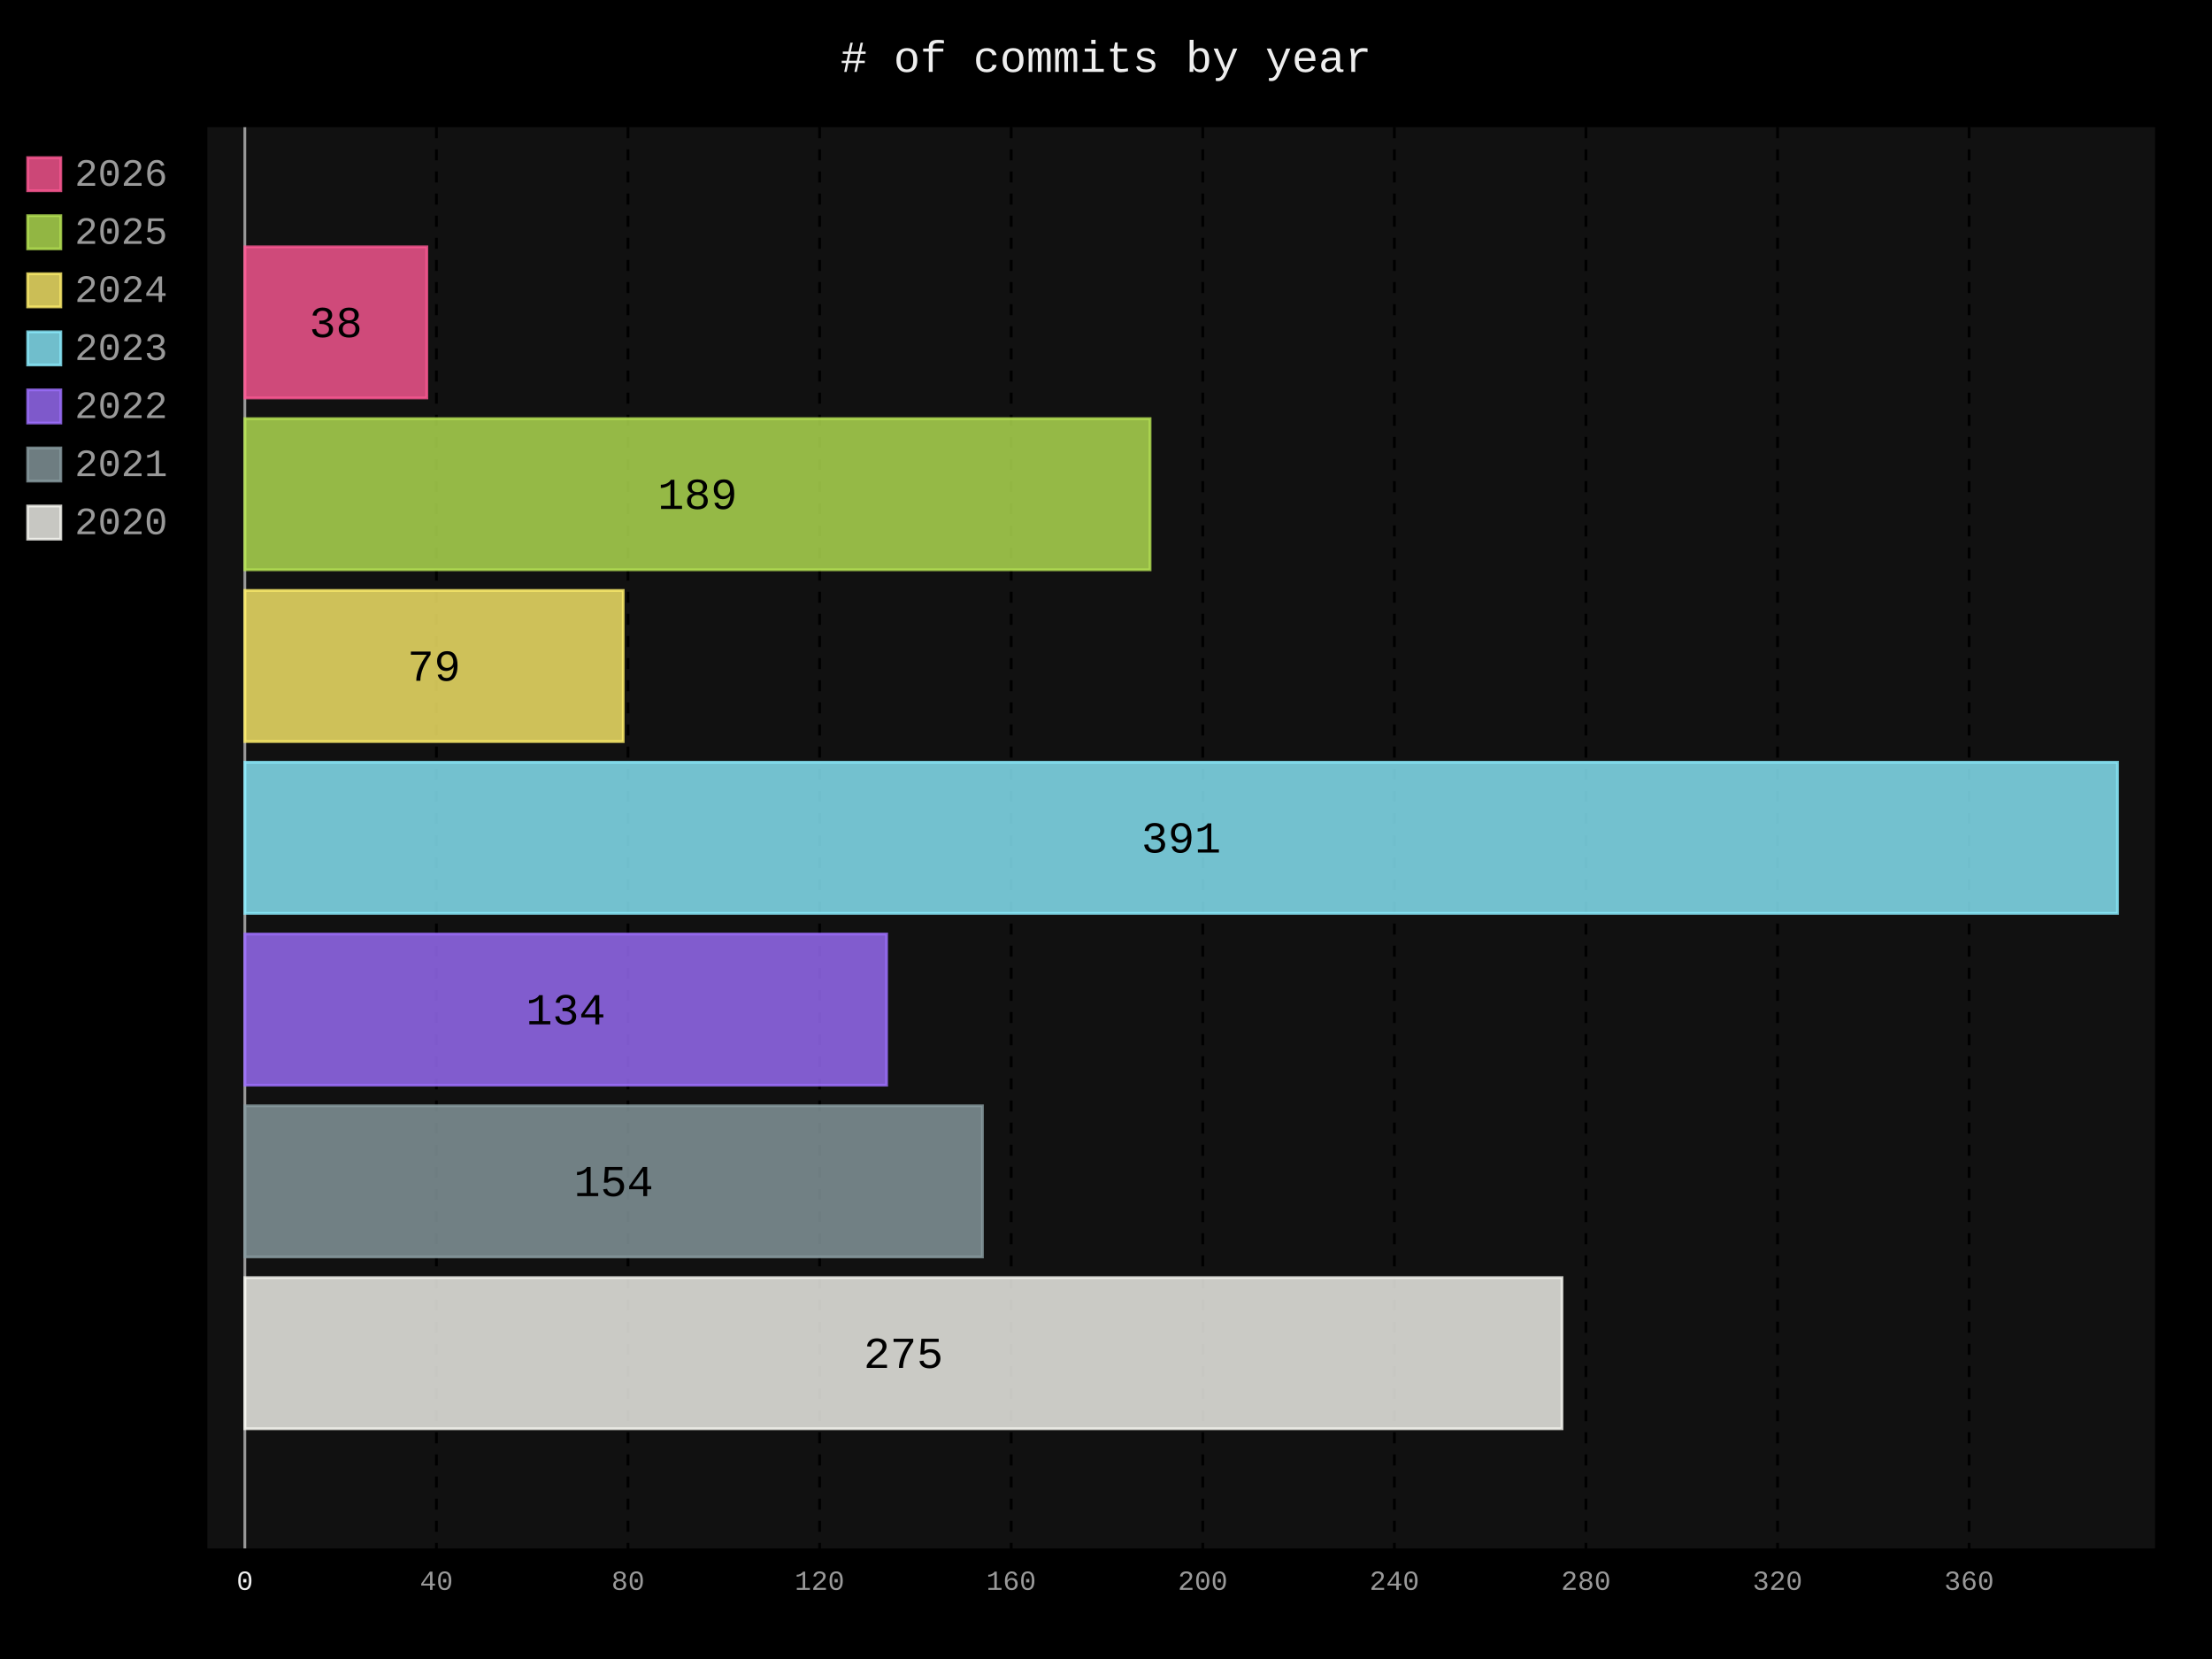
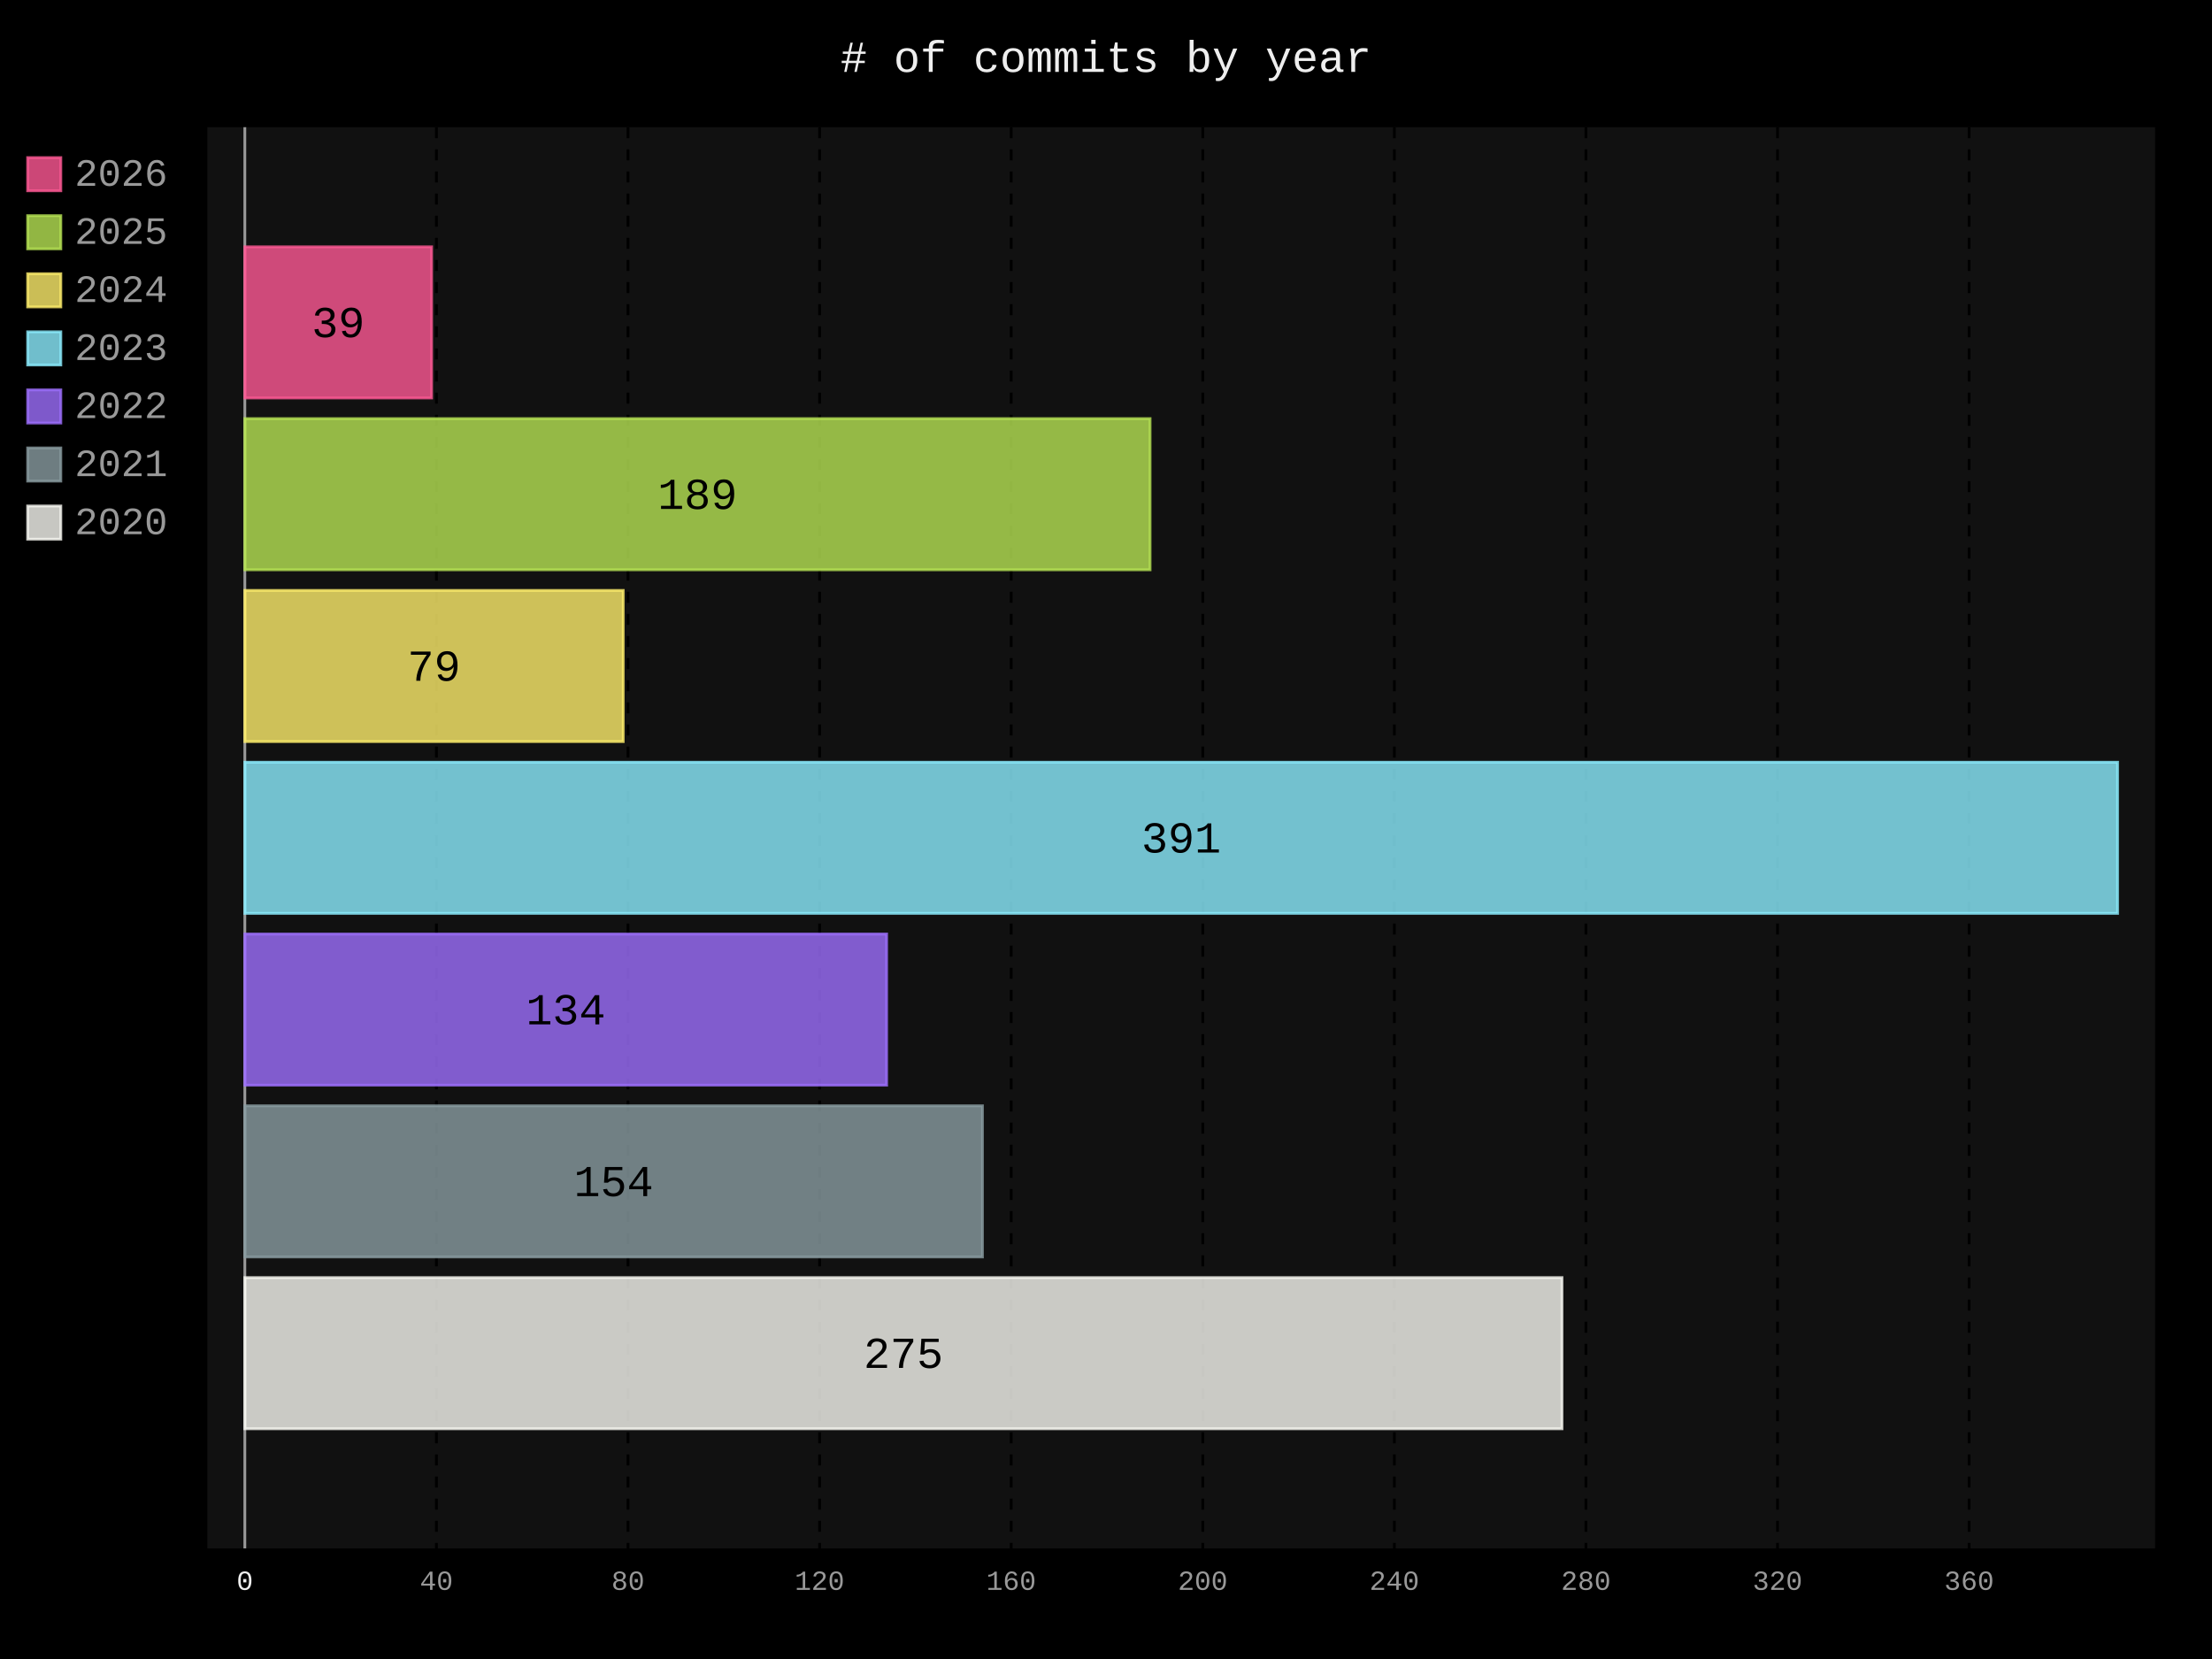
- <svg xmlns="http://www.w3.org/2000/svg" id="chart-51a20b27-5082-48b5-84b3-a13c0762c620" class="pygal-chart" viewBox="0 0 800 600">
+ <svg xmlns="http://www.w3.org/2000/svg" id="chart-16a387a8-c042-46d9-ad56-7d21bb3a9171" class="pygal-chart" viewBox="0 0 800 600">
  <defs>
-     <style type="text/css">#chart-51a20b27-5082-48b5-84b3-a13c0762c620{-webkit-user-select:none;-webkit-font-smoothing:antialiased;font-family:Consolas,"Liberation Mono",Menlo,Courier,monospace}#chart-51a20b27-5082-48b5-84b3-a13c0762c620 .title{font-family:Consolas,"Liberation Mono",Menlo,Courier,monospace;font-size:16px}#chart-51a20b27-5082-48b5-84b3-a13c0762c620 .legends .legend text{font-family:Consolas,"Liberation Mono",Menlo,Courier,monospace;font-size:14px}#chart-51a20b27-5082-48b5-84b3-a13c0762c620 .axis text{font-family:Consolas,"Liberation Mono",Menlo,Courier,monospace;font-size:10px}#chart-51a20b27-5082-48b5-84b3-a13c0762c620 .axis text.major{font-family:Consolas,"Liberation Mono",Menlo,Courier,monospace;font-size:10px}#chart-51a20b27-5082-48b5-84b3-a13c0762c620 .text-overlay text.value{font-family:Consolas,"Liberation Mono",Menlo,Courier,monospace;font-size:16px}#chart-51a20b27-5082-48b5-84b3-a13c0762c620 .text-overlay text.label{font-family:Consolas,"Liberation Mono",Menlo,Courier,monospace;font-size:10px}#chart-51a20b27-5082-48b5-84b3-a13c0762c620 .tooltip{font-family:Consolas,"Liberation Mono",Menlo,Courier,monospace;font-size:14px}#chart-51a20b27-5082-48b5-84b3-a13c0762c620 text.no_data{font-family:Consolas,"Liberation Mono",Menlo,Courier,monospace;font-size:64px}
- #chart-51a20b27-5082-48b5-84b3-a13c0762c620{background-color:black}#chart-51a20b27-5082-48b5-84b3-a13c0762c620 path,#chart-51a20b27-5082-48b5-84b3-a13c0762c620 line,#chart-51a20b27-5082-48b5-84b3-a13c0762c620 rect,#chart-51a20b27-5082-48b5-84b3-a13c0762c620 circle{-webkit-transition:250ms;-moz-transition:250ms;transition:250ms}#chart-51a20b27-5082-48b5-84b3-a13c0762c620 .graph &gt; .background{fill:black}#chart-51a20b27-5082-48b5-84b3-a13c0762c620 .plot &gt; .background{fill:#111}#chart-51a20b27-5082-48b5-84b3-a13c0762c620 .graph{fill:#999}#chart-51a20b27-5082-48b5-84b3-a13c0762c620 text.no_data{fill:#eee}#chart-51a20b27-5082-48b5-84b3-a13c0762c620 .title{fill:#eee}#chart-51a20b27-5082-48b5-84b3-a13c0762c620 .legends .legend text{fill:#999}#chart-51a20b27-5082-48b5-84b3-a13c0762c620 .legends .legend:hover text{fill:#eee}#chart-51a20b27-5082-48b5-84b3-a13c0762c620 .axis .line{stroke:#eee}#chart-51a20b27-5082-48b5-84b3-a13c0762c620 .axis .guide.line{stroke:#555}#chart-51a20b27-5082-48b5-84b3-a13c0762c620 .axis .major.line{stroke:#999}#chart-51a20b27-5082-48b5-84b3-a13c0762c620 .axis text.major{fill:#eee}#chart-51a20b27-5082-48b5-84b3-a13c0762c620 .axis.y .guides:hover .guide.line,#chart-51a20b27-5082-48b5-84b3-a13c0762c620 .line-graph .axis.x .guides:hover .guide.line,#chart-51a20b27-5082-48b5-84b3-a13c0762c620 .stackedline-graph .axis.x .guides:hover .guide.line,#chart-51a20b27-5082-48b5-84b3-a13c0762c620 .xy-graph .axis.x .guides:hover .guide.line{stroke:#eee}#chart-51a20b27-5082-48b5-84b3-a13c0762c620 .axis .guides:hover text{fill:#eee}#chart-51a20b27-5082-48b5-84b3-a13c0762c620 .reactive{fill-opacity:.8;stroke-opacity:.8;stroke-width:1}#chart-51a20b27-5082-48b5-84b3-a13c0762c620 .ci{stroke:#999}#chart-51a20b27-5082-48b5-84b3-a13c0762c620 .reactive.active,#chart-51a20b27-5082-48b5-84b3-a13c0762c620 .active .reactive{fill-opacity:.4;stroke-opacity:.9;stroke-width:4}#chart-51a20b27-5082-48b5-84b3-a13c0762c620 .ci .reactive.active{stroke-width:1.5}#chart-51a20b27-5082-48b5-84b3-a13c0762c620 .series text{fill:#eee}#chart-51a20b27-5082-48b5-84b3-a13c0762c620 .tooltip rect{fill:#111;stroke:#eee;-webkit-transition:opacity 250ms;-moz-transition:opacity 250ms;transition:opacity 250ms}#chart-51a20b27-5082-48b5-84b3-a13c0762c620 .tooltip .label{fill:#999}#chart-51a20b27-5082-48b5-84b3-a13c0762c620 .tooltip .label{fill:#999}#chart-51a20b27-5082-48b5-84b3-a13c0762c620 .tooltip .legend{font-size:.8em;fill:#555}#chart-51a20b27-5082-48b5-84b3-a13c0762c620 .tooltip .x_label{font-size:.6em;fill:#eee}#chart-51a20b27-5082-48b5-84b3-a13c0762c620 .tooltip .xlink{font-size:.5em;text-decoration:underline}#chart-51a20b27-5082-48b5-84b3-a13c0762c620 .tooltip .value{font-size:1.5em}#chart-51a20b27-5082-48b5-84b3-a13c0762c620 .bound{font-size:.5em}#chart-51a20b27-5082-48b5-84b3-a13c0762c620 .max-value{font-size:.75em;fill:#555}#chart-51a20b27-5082-48b5-84b3-a13c0762c620 .map-element{fill:#111;stroke:#555 !important}#chart-51a20b27-5082-48b5-84b3-a13c0762c620 .map-element .reactive{fill-opacity:inherit;stroke-opacity:inherit}#chart-51a20b27-5082-48b5-84b3-a13c0762c620 .color-0,#chart-51a20b27-5082-48b5-84b3-a13c0762c620 .color-0 a:visited{stroke:#ff5995;fill:#ff5995}#chart-51a20b27-5082-48b5-84b3-a13c0762c620 .color-1,#chart-51a20b27-5082-48b5-84b3-a13c0762c620 .color-1 a:visited{stroke:#b6e354;fill:#b6e354}#chart-51a20b27-5082-48b5-84b3-a13c0762c620 .color-2,#chart-51a20b27-5082-48b5-84b3-a13c0762c620 .color-2 a:visited{stroke:#feed6c;fill:#feed6c}#chart-51a20b27-5082-48b5-84b3-a13c0762c620 .color-3,#chart-51a20b27-5082-48b5-84b3-a13c0762c620 .color-3 a:visited{stroke:#8cedff;fill:#8cedff}#chart-51a20b27-5082-48b5-84b3-a13c0762c620 .color-4,#chart-51a20b27-5082-48b5-84b3-a13c0762c620 .color-4 a:visited{stroke:#9e6ffe;fill:#9e6ffe}#chart-51a20b27-5082-48b5-84b3-a13c0762c620 .color-5,#chart-51a20b27-5082-48b5-84b3-a13c0762c620 .color-5 a:visited{stroke:#899ca1;fill:#899ca1}#chart-51a20b27-5082-48b5-84b3-a13c0762c620 .color-6,#chart-51a20b27-5082-48b5-84b3-a13c0762c620 .color-6 a:visited{stroke:#f8f8f2;fill:#f8f8f2}#chart-51a20b27-5082-48b5-84b3-a13c0762c620 .text-overlay .color-0 text{fill:black}#chart-51a20b27-5082-48b5-84b3-a13c0762c620 .text-overlay .color-1 text{fill:black}#chart-51a20b27-5082-48b5-84b3-a13c0762c620 .text-overlay .color-2 text{fill:black}#chart-51a20b27-5082-48b5-84b3-a13c0762c620 .text-overlay .color-3 text{fill:black}#chart-51a20b27-5082-48b5-84b3-a13c0762c620 .text-overlay .color-4 text{fill:black}#chart-51a20b27-5082-48b5-84b3-a13c0762c620 .text-overlay .color-5 text{fill:black}#chart-51a20b27-5082-48b5-84b3-a13c0762c620 .text-overlay .color-6 text{fill:black}
- #chart-51a20b27-5082-48b5-84b3-a13c0762c620 text.no_data{text-anchor:middle}#chart-51a20b27-5082-48b5-84b3-a13c0762c620 .guide.line{fill:none}#chart-51a20b27-5082-48b5-84b3-a13c0762c620 .centered{text-anchor:middle}#chart-51a20b27-5082-48b5-84b3-a13c0762c620 .title{text-anchor:middle}#chart-51a20b27-5082-48b5-84b3-a13c0762c620 .legends .legend text{fill-opacity:1}#chart-51a20b27-5082-48b5-84b3-a13c0762c620 .axis.x text{text-anchor:middle}#chart-51a20b27-5082-48b5-84b3-a13c0762c620 .axis.x:not(.web) text[transform]{text-anchor:start}#chart-51a20b27-5082-48b5-84b3-a13c0762c620 .axis.x:not(.web) text[transform].backwards{text-anchor:end}#chart-51a20b27-5082-48b5-84b3-a13c0762c620 .axis.y text{text-anchor:end}#chart-51a20b27-5082-48b5-84b3-a13c0762c620 .axis.y text[transform].backwards{text-anchor:start}#chart-51a20b27-5082-48b5-84b3-a13c0762c620 .axis.y2 text{text-anchor:start}#chart-51a20b27-5082-48b5-84b3-a13c0762c620 .axis.y2 text[transform].backwards{text-anchor:end}#chart-51a20b27-5082-48b5-84b3-a13c0762c620 .axis .guide.line{stroke-dasharray:4,4;stroke:black}#chart-51a20b27-5082-48b5-84b3-a13c0762c620 .axis .major.guide.line{stroke-dasharray:6,6;stroke:black}#chart-51a20b27-5082-48b5-84b3-a13c0762c620 .horizontal .axis.y .guide.line,#chart-51a20b27-5082-48b5-84b3-a13c0762c620 .horizontal .axis.y2 .guide.line,#chart-51a20b27-5082-48b5-84b3-a13c0762c620 .vertical .axis.x .guide.line{opacity:0}#chart-51a20b27-5082-48b5-84b3-a13c0762c620 .horizontal .axis.always_show .guide.line,#chart-51a20b27-5082-48b5-84b3-a13c0762c620 .vertical .axis.always_show .guide.line{opacity:1 !important}#chart-51a20b27-5082-48b5-84b3-a13c0762c620 .axis.y .guides:hover .guide.line,#chart-51a20b27-5082-48b5-84b3-a13c0762c620 .axis.y2 .guides:hover .guide.line,#chart-51a20b27-5082-48b5-84b3-a13c0762c620 .axis.x .guides:hover .guide.line{opacity:1}#chart-51a20b27-5082-48b5-84b3-a13c0762c620 .axis .guides:hover text{opacity:1}#chart-51a20b27-5082-48b5-84b3-a13c0762c620 .nofill{fill:none}#chart-51a20b27-5082-48b5-84b3-a13c0762c620 .subtle-fill{fill-opacity:.2}#chart-51a20b27-5082-48b5-84b3-a13c0762c620 .dot{stroke-width:1px;fill-opacity:1;stroke-opacity:1}#chart-51a20b27-5082-48b5-84b3-a13c0762c620 .dot.active{stroke-width:5px}#chart-51a20b27-5082-48b5-84b3-a13c0762c620 .dot.negative{fill:transparent}#chart-51a20b27-5082-48b5-84b3-a13c0762c620 text,#chart-51a20b27-5082-48b5-84b3-a13c0762c620 tspan{stroke:none !important}#chart-51a20b27-5082-48b5-84b3-a13c0762c620 .series text.active{opacity:1}#chart-51a20b27-5082-48b5-84b3-a13c0762c620 .tooltip rect{fill-opacity:.95;stroke-width:.5}#chart-51a20b27-5082-48b5-84b3-a13c0762c620 .tooltip text{fill-opacity:1}#chart-51a20b27-5082-48b5-84b3-a13c0762c620 .showable{visibility:hidden}#chart-51a20b27-5082-48b5-84b3-a13c0762c620 .showable.shown{visibility:visible}#chart-51a20b27-5082-48b5-84b3-a13c0762c620 .gauge-background{fill:rgba(229,229,229,1);stroke:none}#chart-51a20b27-5082-48b5-84b3-a13c0762c620 .bg-lines{stroke:black;stroke-width:2px}</style>
+     <style type="text/css">#chart-16a387a8-c042-46d9-ad56-7d21bb3a9171{-webkit-user-select:none;-webkit-font-smoothing:antialiased;font-family:Consolas,"Liberation Mono",Menlo,Courier,monospace}#chart-16a387a8-c042-46d9-ad56-7d21bb3a9171 .title{font-family:Consolas,"Liberation Mono",Menlo,Courier,monospace;font-size:16px}#chart-16a387a8-c042-46d9-ad56-7d21bb3a9171 .legends .legend text{font-family:Consolas,"Liberation Mono",Menlo,Courier,monospace;font-size:14px}#chart-16a387a8-c042-46d9-ad56-7d21bb3a9171 .axis text{font-family:Consolas,"Liberation Mono",Menlo,Courier,monospace;font-size:10px}#chart-16a387a8-c042-46d9-ad56-7d21bb3a9171 .axis text.major{font-family:Consolas,"Liberation Mono",Menlo,Courier,monospace;font-size:10px}#chart-16a387a8-c042-46d9-ad56-7d21bb3a9171 .text-overlay text.value{font-family:Consolas,"Liberation Mono",Menlo,Courier,monospace;font-size:16px}#chart-16a387a8-c042-46d9-ad56-7d21bb3a9171 .text-overlay text.label{font-family:Consolas,"Liberation Mono",Menlo,Courier,monospace;font-size:10px}#chart-16a387a8-c042-46d9-ad56-7d21bb3a9171 .tooltip{font-family:Consolas,"Liberation Mono",Menlo,Courier,monospace;font-size:14px}#chart-16a387a8-c042-46d9-ad56-7d21bb3a9171 text.no_data{font-family:Consolas,"Liberation Mono",Menlo,Courier,monospace;font-size:64px}
+ #chart-16a387a8-c042-46d9-ad56-7d21bb3a9171{background-color:black}#chart-16a387a8-c042-46d9-ad56-7d21bb3a9171 path,#chart-16a387a8-c042-46d9-ad56-7d21bb3a9171 line,#chart-16a387a8-c042-46d9-ad56-7d21bb3a9171 rect,#chart-16a387a8-c042-46d9-ad56-7d21bb3a9171 circle{-webkit-transition:250ms;-moz-transition:250ms;transition:250ms}#chart-16a387a8-c042-46d9-ad56-7d21bb3a9171 .graph &gt; .background{fill:black}#chart-16a387a8-c042-46d9-ad56-7d21bb3a9171 .plot &gt; .background{fill:#111}#chart-16a387a8-c042-46d9-ad56-7d21bb3a9171 .graph{fill:#999}#chart-16a387a8-c042-46d9-ad56-7d21bb3a9171 text.no_data{fill:#eee}#chart-16a387a8-c042-46d9-ad56-7d21bb3a9171 .title{fill:#eee}#chart-16a387a8-c042-46d9-ad56-7d21bb3a9171 .legends .legend text{fill:#999}#chart-16a387a8-c042-46d9-ad56-7d21bb3a9171 .legends .legend:hover text{fill:#eee}#chart-16a387a8-c042-46d9-ad56-7d21bb3a9171 .axis .line{stroke:#eee}#chart-16a387a8-c042-46d9-ad56-7d21bb3a9171 .axis .guide.line{stroke:#555}#chart-16a387a8-c042-46d9-ad56-7d21bb3a9171 .axis .major.line{stroke:#999}#chart-16a387a8-c042-46d9-ad56-7d21bb3a9171 .axis text.major{fill:#eee}#chart-16a387a8-c042-46d9-ad56-7d21bb3a9171 .axis.y .guides:hover .guide.line,#chart-16a387a8-c042-46d9-ad56-7d21bb3a9171 .line-graph .axis.x .guides:hover .guide.line,#chart-16a387a8-c042-46d9-ad56-7d21bb3a9171 .stackedline-graph .axis.x .guides:hover .guide.line,#chart-16a387a8-c042-46d9-ad56-7d21bb3a9171 .xy-graph .axis.x .guides:hover .guide.line{stroke:#eee}#chart-16a387a8-c042-46d9-ad56-7d21bb3a9171 .axis .guides:hover text{fill:#eee}#chart-16a387a8-c042-46d9-ad56-7d21bb3a9171 .reactive{fill-opacity:.8;stroke-opacity:.8;stroke-width:1}#chart-16a387a8-c042-46d9-ad56-7d21bb3a9171 .ci{stroke:#999}#chart-16a387a8-c042-46d9-ad56-7d21bb3a9171 .reactive.active,#chart-16a387a8-c042-46d9-ad56-7d21bb3a9171 .active .reactive{fill-opacity:.4;stroke-opacity:.9;stroke-width:4}#chart-16a387a8-c042-46d9-ad56-7d21bb3a9171 .ci .reactive.active{stroke-width:1.5}#chart-16a387a8-c042-46d9-ad56-7d21bb3a9171 .series text{fill:#eee}#chart-16a387a8-c042-46d9-ad56-7d21bb3a9171 .tooltip rect{fill:#111;stroke:#eee;-webkit-transition:opacity 250ms;-moz-transition:opacity 250ms;transition:opacity 250ms}#chart-16a387a8-c042-46d9-ad56-7d21bb3a9171 .tooltip .label{fill:#999}#chart-16a387a8-c042-46d9-ad56-7d21bb3a9171 .tooltip .label{fill:#999}#chart-16a387a8-c042-46d9-ad56-7d21bb3a9171 .tooltip .legend{font-size:.8em;fill:#555}#chart-16a387a8-c042-46d9-ad56-7d21bb3a9171 .tooltip .x_label{font-size:.6em;fill:#eee}#chart-16a387a8-c042-46d9-ad56-7d21bb3a9171 .tooltip .xlink{font-size:.5em;text-decoration:underline}#chart-16a387a8-c042-46d9-ad56-7d21bb3a9171 .tooltip .value{font-size:1.5em}#chart-16a387a8-c042-46d9-ad56-7d21bb3a9171 .bound{font-size:.5em}#chart-16a387a8-c042-46d9-ad56-7d21bb3a9171 .max-value{font-size:.75em;fill:#555}#chart-16a387a8-c042-46d9-ad56-7d21bb3a9171 .map-element{fill:#111;stroke:#555 !important}#chart-16a387a8-c042-46d9-ad56-7d21bb3a9171 .map-element .reactive{fill-opacity:inherit;stroke-opacity:inherit}#chart-16a387a8-c042-46d9-ad56-7d21bb3a9171 .color-0,#chart-16a387a8-c042-46d9-ad56-7d21bb3a9171 .color-0 a:visited{stroke:#ff5995;fill:#ff5995}#chart-16a387a8-c042-46d9-ad56-7d21bb3a9171 .color-1,#chart-16a387a8-c042-46d9-ad56-7d21bb3a9171 .color-1 a:visited{stroke:#b6e354;fill:#b6e354}#chart-16a387a8-c042-46d9-ad56-7d21bb3a9171 .color-2,#chart-16a387a8-c042-46d9-ad56-7d21bb3a9171 .color-2 a:visited{stroke:#feed6c;fill:#feed6c}#chart-16a387a8-c042-46d9-ad56-7d21bb3a9171 .color-3,#chart-16a387a8-c042-46d9-ad56-7d21bb3a9171 .color-3 a:visited{stroke:#8cedff;fill:#8cedff}#chart-16a387a8-c042-46d9-ad56-7d21bb3a9171 .color-4,#chart-16a387a8-c042-46d9-ad56-7d21bb3a9171 .color-4 a:visited{stroke:#9e6ffe;fill:#9e6ffe}#chart-16a387a8-c042-46d9-ad56-7d21bb3a9171 .color-5,#chart-16a387a8-c042-46d9-ad56-7d21bb3a9171 .color-5 a:visited{stroke:#899ca1;fill:#899ca1}#chart-16a387a8-c042-46d9-ad56-7d21bb3a9171 .color-6,#chart-16a387a8-c042-46d9-ad56-7d21bb3a9171 .color-6 a:visited{stroke:#f8f8f2;fill:#f8f8f2}#chart-16a387a8-c042-46d9-ad56-7d21bb3a9171 .text-overlay .color-0 text{fill:black}#chart-16a387a8-c042-46d9-ad56-7d21bb3a9171 .text-overlay .color-1 text{fill:black}#chart-16a387a8-c042-46d9-ad56-7d21bb3a9171 .text-overlay .color-2 text{fill:black}#chart-16a387a8-c042-46d9-ad56-7d21bb3a9171 .text-overlay .color-3 text{fill:black}#chart-16a387a8-c042-46d9-ad56-7d21bb3a9171 .text-overlay .color-4 text{fill:black}#chart-16a387a8-c042-46d9-ad56-7d21bb3a9171 .text-overlay .color-5 text{fill:black}#chart-16a387a8-c042-46d9-ad56-7d21bb3a9171 .text-overlay .color-6 text{fill:black}
+ #chart-16a387a8-c042-46d9-ad56-7d21bb3a9171 text.no_data{text-anchor:middle}#chart-16a387a8-c042-46d9-ad56-7d21bb3a9171 .guide.line{fill:none}#chart-16a387a8-c042-46d9-ad56-7d21bb3a9171 .centered{text-anchor:middle}#chart-16a387a8-c042-46d9-ad56-7d21bb3a9171 .title{text-anchor:middle}#chart-16a387a8-c042-46d9-ad56-7d21bb3a9171 .legends .legend text{fill-opacity:1}#chart-16a387a8-c042-46d9-ad56-7d21bb3a9171 .axis.x text{text-anchor:middle}#chart-16a387a8-c042-46d9-ad56-7d21bb3a9171 .axis.x:not(.web) text[transform]{text-anchor:start}#chart-16a387a8-c042-46d9-ad56-7d21bb3a9171 .axis.x:not(.web) text[transform].backwards{text-anchor:end}#chart-16a387a8-c042-46d9-ad56-7d21bb3a9171 .axis.y text{text-anchor:end}#chart-16a387a8-c042-46d9-ad56-7d21bb3a9171 .axis.y text[transform].backwards{text-anchor:start}#chart-16a387a8-c042-46d9-ad56-7d21bb3a9171 .axis.y2 text{text-anchor:start}#chart-16a387a8-c042-46d9-ad56-7d21bb3a9171 .axis.y2 text[transform].backwards{text-anchor:end}#chart-16a387a8-c042-46d9-ad56-7d21bb3a9171 .axis .guide.line{stroke-dasharray:4,4;stroke:black}#chart-16a387a8-c042-46d9-ad56-7d21bb3a9171 .axis .major.guide.line{stroke-dasharray:6,6;stroke:black}#chart-16a387a8-c042-46d9-ad56-7d21bb3a9171 .horizontal .axis.y .guide.line,#chart-16a387a8-c042-46d9-ad56-7d21bb3a9171 .horizontal .axis.y2 .guide.line,#chart-16a387a8-c042-46d9-ad56-7d21bb3a9171 .vertical .axis.x .guide.line{opacity:0}#chart-16a387a8-c042-46d9-ad56-7d21bb3a9171 .horizontal .axis.always_show .guide.line,#chart-16a387a8-c042-46d9-ad56-7d21bb3a9171 .vertical .axis.always_show .guide.line{opacity:1 !important}#chart-16a387a8-c042-46d9-ad56-7d21bb3a9171 .axis.y .guides:hover .guide.line,#chart-16a387a8-c042-46d9-ad56-7d21bb3a9171 .axis.y2 .guides:hover .guide.line,#chart-16a387a8-c042-46d9-ad56-7d21bb3a9171 .axis.x .guides:hover .guide.line{opacity:1}#chart-16a387a8-c042-46d9-ad56-7d21bb3a9171 .axis .guides:hover text{opacity:1}#chart-16a387a8-c042-46d9-ad56-7d21bb3a9171 .nofill{fill:none}#chart-16a387a8-c042-46d9-ad56-7d21bb3a9171 .subtle-fill{fill-opacity:.2}#chart-16a387a8-c042-46d9-ad56-7d21bb3a9171 .dot{stroke-width:1px;fill-opacity:1;stroke-opacity:1}#chart-16a387a8-c042-46d9-ad56-7d21bb3a9171 .dot.active{stroke-width:5px}#chart-16a387a8-c042-46d9-ad56-7d21bb3a9171 .dot.negative{fill:transparent}#chart-16a387a8-c042-46d9-ad56-7d21bb3a9171 text,#chart-16a387a8-c042-46d9-ad56-7d21bb3a9171 tspan{stroke:none !important}#chart-16a387a8-c042-46d9-ad56-7d21bb3a9171 .series text.active{opacity:1}#chart-16a387a8-c042-46d9-ad56-7d21bb3a9171 .tooltip rect{fill-opacity:.95;stroke-width:.5}#chart-16a387a8-c042-46d9-ad56-7d21bb3a9171 .tooltip text{fill-opacity:1}#chart-16a387a8-c042-46d9-ad56-7d21bb3a9171 .showable{visibility:hidden}#chart-16a387a8-c042-46d9-ad56-7d21bb3a9171 .showable.shown{visibility:visible}#chart-16a387a8-c042-46d9-ad56-7d21bb3a9171 .gauge-background{fill:rgba(229,229,229,1);stroke:none}#chart-16a387a8-c042-46d9-ad56-7d21bb3a9171 .bg-lines{stroke:black;stroke-width:2px}</style>
  </defs>
  <g class="graph horizontalbar-graph horizontal">
    <rect x="0" y="0" width="800" height="600" class="background" />
    <g transform="translate(75, 46)" class="plot">
      <rect x="0" y="0" width="704.4" height="514" class="background" />
      <g class="axis x always_show">
        <g class="guides">
          <path d="M13.546 0 v514" class="axis major line" />
          <text x="13.546" y="529.0" class="major">0</text>
        </g>
        <g class="guides">
          <path d="M82.836 0 v514" class="guide line" />
          <text x="82.836" y="529.0" class="">40</text>
        </g>
        <g class="guides">
          <path d="M152.126 0 v514" class="guide line" />
          <text x="152.126" y="529.0" class="">80</text>
        </g>
        <g class="guides">
          <path d="M221.416 0 v514" class="guide line" />
          <text x="221.416" y="529.0" class="">120</text>
        </g>
        <g class="guides">
          <path d="M290.705 0 v514" class="guide line" />
          <text x="290.705" y="529.0" class="">160</text>
        </g>
        <g class="guides">
          <path d="M359.995 0 v514" class="guide line" />
          <text x="359.995" y="529.0" class="">200</text>
        </g>
        <g class="guides">
          <path d="M429.285 0 v514" class="guide line" />
          <text x="429.285" y="529.0" class="">240</text>
        </g>
        <g class="guides">
          <path d="M498.575 0 v514" class="guide line" />
          <text x="498.575" y="529.0" class="">280</text>
        </g>
        <g class="guides">
          <path d="M567.864 0 v514" class="guide line" />
          <text x="567.864" y="529.0" class="">320</text>
        </g>
        <g class="guides">
          <path d="M637.154 0 v514" class="guide line" />
          <text x="637.154" y="529.0" class="">360</text>
        </g>
      </g>
      <g class="series serie-6 color-6">
        <g class="bars">
          <g class="bar">
            <rect x="13.546" y="416.058" rx="0" ry="0" width="476.367" height="54.676" class="rect reactive tooltip-trigger" />
          </g>
        </g>
      </g>
      <g class="series serie-5 color-5">
        <g class="bars">
          <g class="bar">
            <rect x="13.546" y="353.926" rx="0" ry="0" width="266.766" height="54.676" class="rect reactive tooltip-trigger" />
          </g>
        </g>
      </g>
      <g class="series serie-4 color-4">
        <g class="bars">
          <g class="bar">
            <rect x="13.546" y="291.794" rx="0" ry="0" width="232.121" height="54.676" class="rect reactive tooltip-trigger" />
          </g>
        </g>
      </g>
      <g class="series serie-3 color-3">
        <g class="bars">
          <g class="bar">
            <rect x="13.546" y="229.662" rx="0" ry="0" width="677.308" height="54.676" class="rect reactive tooltip-trigger" />
          </g>
        </g>
      </g>
      <g class="series serie-2 color-2">
        <g class="bars">
          <g class="bar">
            <rect x="13.546" y="167.53" rx="0" ry="0" width="136.847" height="54.676" class="rect reactive tooltip-trigger" />
          </g>
        </g>
      </g>
      <g class="series serie-1 color-1">
        <g class="bars">
          <g class="bar">
            <rect x="13.546" y="105.398" rx="0" ry="0" width="327.394" height="54.676" class="rect reactive tooltip-trigger" />
          </g>
        </g>
      </g>
      <g class="series serie-0 color-0">
        <g class="bars">
          <g class="bar">
-             <rect x="13.546" y="43.266" rx="0" ry="0" width="65.825" height="54.676" class="rect reactive tooltip-trigger" />
+             <rect x="13.546" y="43.266" rx="0" ry="0" width="67.558" height="54.676" class="rect reactive tooltip-trigger" />
          </g>
        </g>
      </g>
    </g>
    <g class="titles">
      <text x="400.0" y="26" class="title plot_title"># of commits by year</text>
    </g>
    <g transform="translate(75, 46)" class="plot overlay">
      <g class="series serie-6 color-6" />
      <g class="series serie-5 color-5" />
      <g class="series serie-4 color-4" />
      <g class="series serie-3 color-3" />
      <g class="series serie-2 color-2" />
      <g class="series serie-1 color-1" />
      <g class="series serie-0 color-0" />
    </g>
    <g transform="translate(75, 46)" class="plot text-overlay">
      <g class="series serie-6 color-6">
        <text text-anchor="middle" x="251.73" y="448.729" class="value">275</text>
      </g>
      <g class="series serie-5 color-5">
        <text text-anchor="middle" x="146.929" y="386.597" class="value">154</text>
      </g>
      <g class="series serie-4 color-4">
        <text text-anchor="middle" x="129.607" y="324.465" class="value">134</text>
      </g>
      <g class="series serie-3 color-3">
        <text text-anchor="middle" x="352.2" y="262.333" class="value">391</text>
      </g>
      <g class="series serie-2 color-2">
        <text text-anchor="middle" x="81.97" y="200.201" class="value">79</text>
      </g>
      <g class="series serie-1 color-1">
        <text text-anchor="middle" x="177.243" y="138.07" class="value">189</text>
      </g>
      <g class="series serie-0 color-0">
-         <text text-anchor="middle" x="46.459" y="75.938" class="value">38</text>
+         <text text-anchor="middle" x="47.325" y="75.938" class="value">39</text>
      </g>
    </g>
    <g transform="translate(75, 46)" class="plot tooltip-overlay">
      <g transform="translate(0 0)" style="opacity: 0" class="tooltip">
        <rect rx="0" ry="0" width="0" height="0" class="tooltip-box" />
        <g class="text" />
      </g>
    </g>
    <g transform="translate(10, 56)" class="legends">
      <g id="activate-serie-0" class="legend reactive activate-serie">
        <rect x="0.0" y="1.0" width="12" height="12" class="color-0 reactive" />
        <text x="17.0" y="11.2">2026</text>
      </g>
      <g id="activate-serie-1" class="legend reactive activate-serie">
        <rect x="0.0" y="22.0" width="12" height="12" class="color-1 reactive" />
        <text x="17.0" y="32.2">2025</text>
      </g>
      <g id="activate-serie-2" class="legend reactive activate-serie">
        <rect x="0.0" y="43.0" width="12" height="12" class="color-2 reactive" />
        <text x="17.0" y="53.2">2024</text>
      </g>
      <g id="activate-serie-3" class="legend reactive activate-serie">
        <rect x="0.0" y="64.0" width="12" height="12" class="color-3 reactive" />
        <text x="17.0" y="74.2">2023</text>
      </g>
      <g id="activate-serie-4" class="legend reactive activate-serie">
        <rect x="0.0" y="85.0" width="12" height="12" class="color-4 reactive" />
        <text x="17.0" y="95.2">2022</text>
      </g>
      <g id="activate-serie-5" class="legend reactive activate-serie">
        <rect x="0.0" y="106.0" width="12" height="12" class="color-5 reactive" />
        <text x="17.0" y="116.2">2021</text>
      </g>
      <g id="activate-serie-6" class="legend reactive activate-serie">
        <rect x="0.0" y="127.0" width="12" height="12" class="color-6 reactive" />
        <text x="17.0" y="137.2">2020</text>
      </g>
    </g>
    <g transform="translate(790, 56)" class="legends" />
  </g>
</svg>
